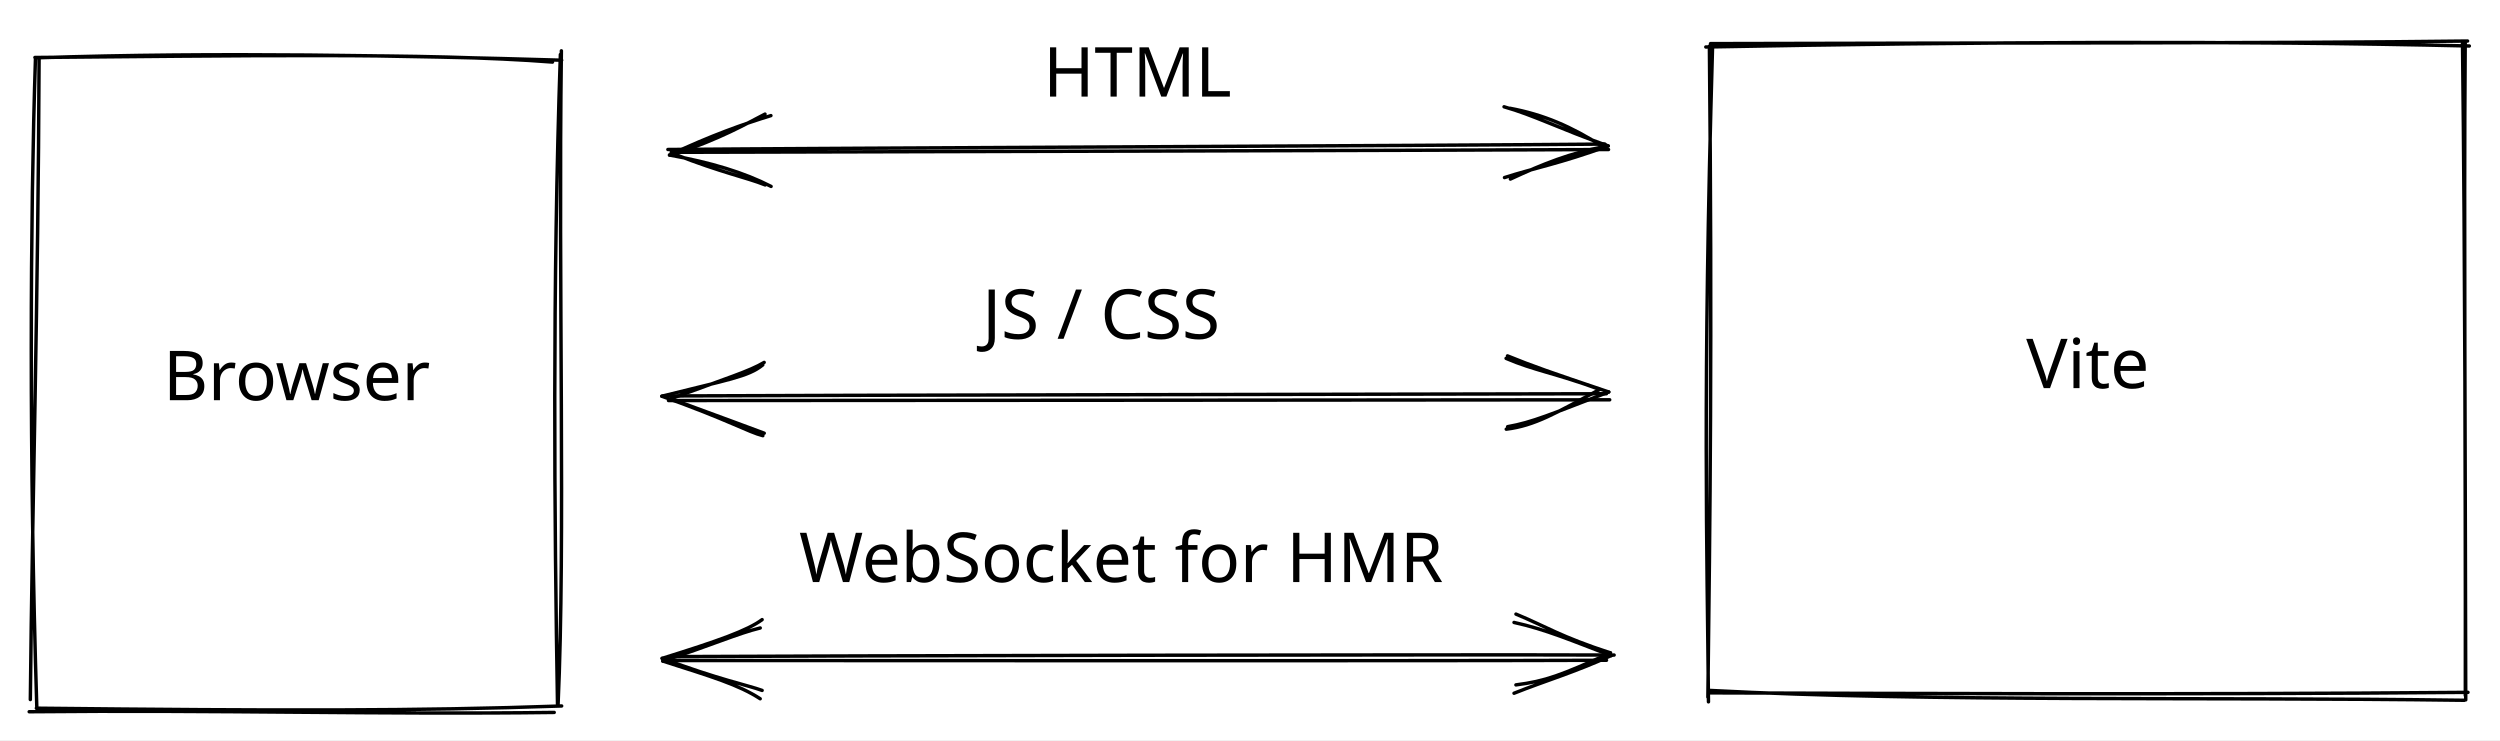
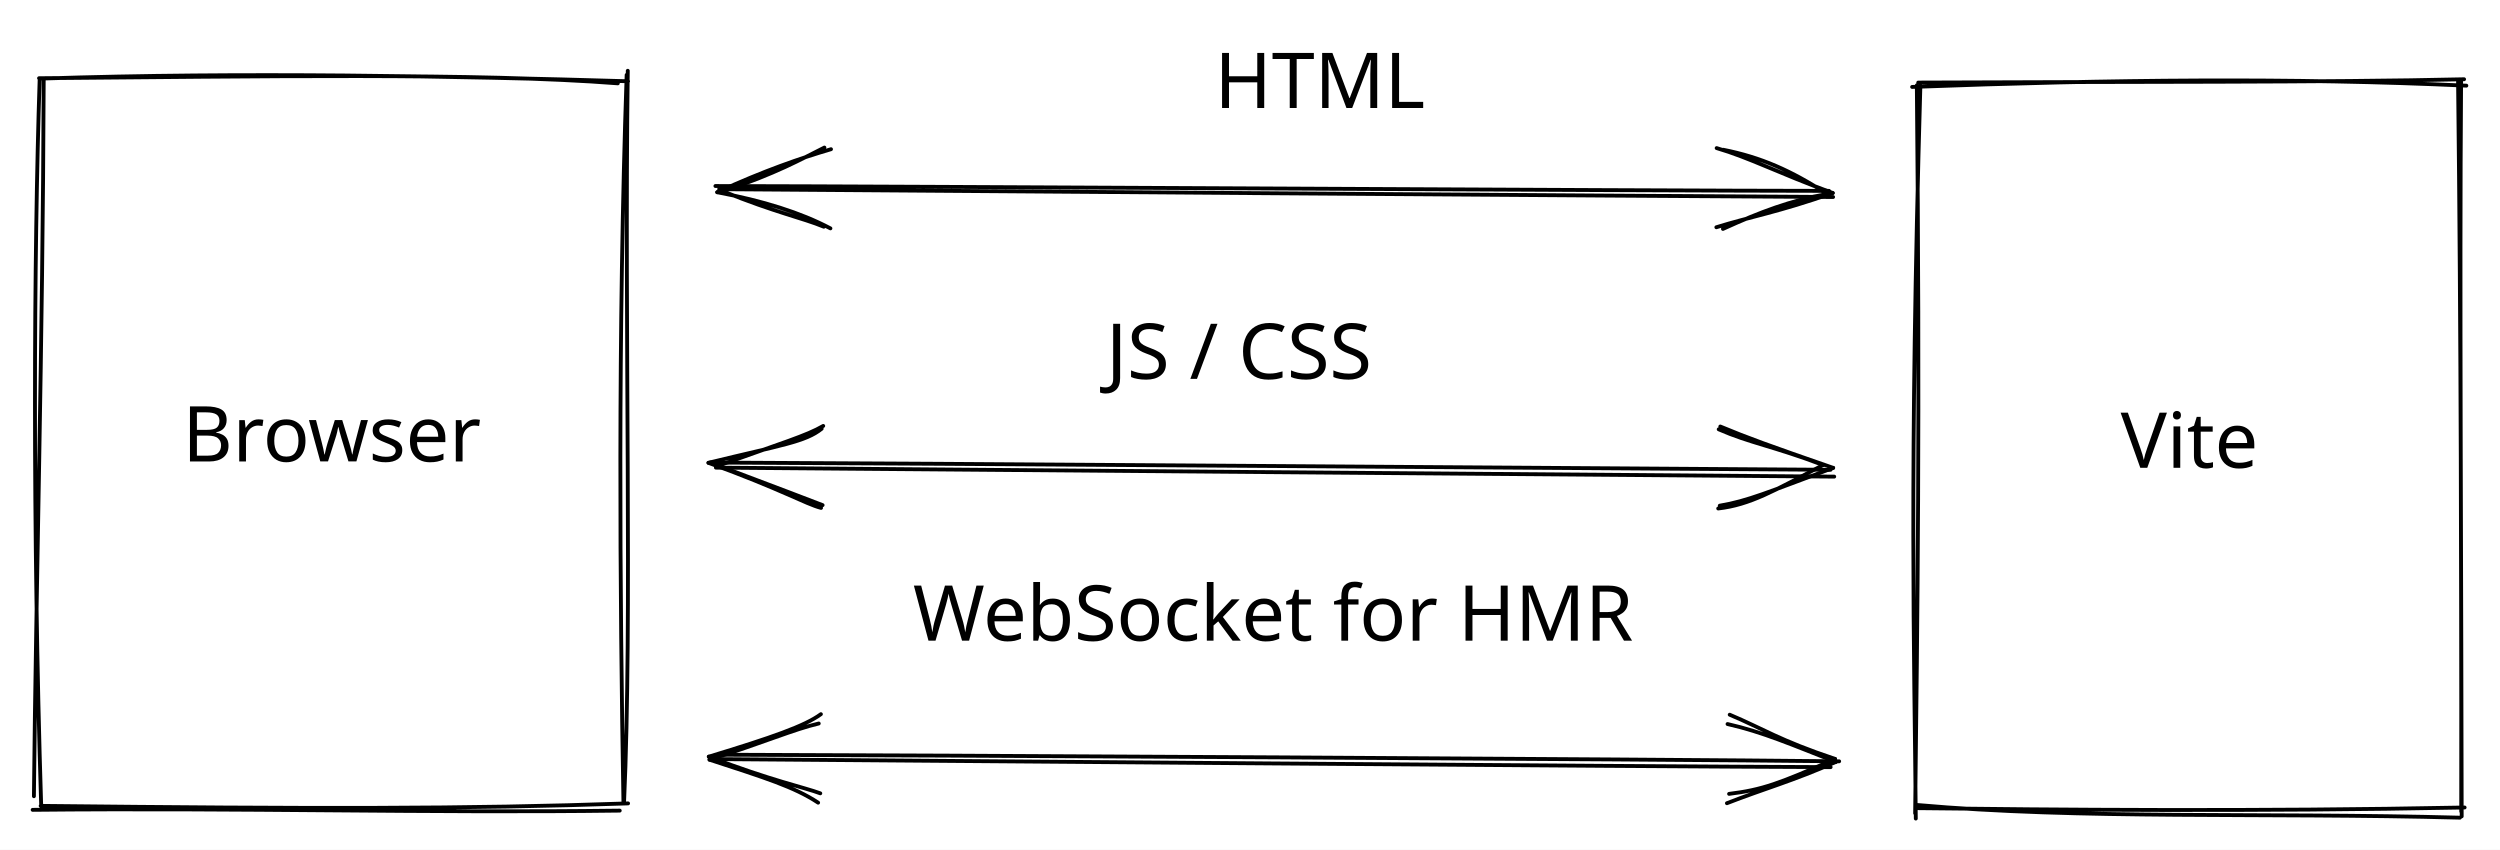
- <svg xmlns="http://www.w3.org/2000/svg" version="1.1" viewBox="0 0 724.6 214.5" width="724.6" height="214.5">
+ <svg xmlns="http://www.w3.org/2000/svg" version="1.1" viewBox="0 0 647.972 220.243" width="647.972" height="220.243">
  <defs>
    <style>
      @font-face {
        font-family: "Virgil";
        src: url("https://excalidraw.com/Virgil.woff2");
      }
      @font-face {
        font-family: "Cascadia";
        src: url("https://excalidraw.com/Cascadia.woff2");
      }
    </style>
  </defs>
-   <rect x="0" y="0" width="724.6" height="214.5" fill="#ffffff" />
-   <g stroke-linecap="round" transform="translate(10 16.50006) rotate(0 76 94)">
+   <rect x="0" y="0" width="647.972" height="220.243" fill="#ffffff" />
+   <g stroke-linecap="round" transform="translate(10 20.11202) rotate(0 76 94)">
    <path d="M0.12 0.16 C56.54 -0.29, 114.33 -1.3, 150.13 1.49 M0.83 0.25 C52.92 -1.47, 107.56 -0.38, 152.79 0.95 M152.71 -1.77 C151.8 68.13, 153.91 139.35, 151.75 187.84 M152.42 -0.7 C150.12 66.77, 150.66 133.15, 151.59 188.01 M150.63 189.99 C100.67 190.65, 53.08 189.23, -1.54 189.79 M152.79 188.12 C111.09 189.58, 70.83 189.52, 0.54 188.76 M-1.21 186.26 C-0.64 129.55, 1.07 71.23, 1.33 0.22 M0.68 188.92 C-1.6 116.33, -1.21 45.85, 0.27 0.69" stroke="#000000" stroke-width="1" fill="none" />
  </g>
-   <g transform="translate(15 98.00006) rotate(0 71 12.5)">
+   <g transform="translate(15 101.612) rotate(0 71 12.5)">
    <text x="71" y="18" font-family="Virgil, Segoe UI Emoji" font-size="20px" fill="#000000" text-anchor="middle" style="white-space: pre;" direction="ltr">Browser</text>
  </g>
-   <g stroke-linecap="round" transform="translate(495.5999 12.50006) rotate(0 109.5 94.5)">
-     <path d="M-1.19 1.12 C77.7 -0.38, 152.48 -0.77, 220.11 0.83 M0.18 0.14 C83.06 -0.13, 165.92 0.08, 219.6 -0.61 M218.13 -0.26 C218.9 65.73, 218.93 133.21, 219.07 190.35 M218.92 -0.6 C218.5 57, 219.04 115.77, 218.95 189.1 M218.66 190.47 C140.63 189.43, 65.43 191.04, -0.27 187.6 M219.72 188.17 C136.32 188.89, 54.77 188.47, -0.1 188.32 M-0.42 190.92 C-0.8 146.99, -2.15 102.4, 0.77 0.98 M-0.59 189.56 C0.03 137.96, 0.7 87.05, -0.15 0.86" stroke="#000000" stroke-width="1" fill="none" />
+   <g stroke-linecap="round" transform="translate(496.9722 21.24256) rotate(0 70.5 94.5)">
+     <path d="M-1.37 1.29 C50.39 -0.65, 97.42 -1.11, 142.28 0.96 M0.21 0.16 C53.37 -0.11, 106.52 0.14, 141.69 -0.7 M140.13 -0.26 C140.9 65.73, 140.93 133.21, 141.07 190.35 M140.92 -0.6 C140.5 57, 141.04 115.77, 140.95 189.1 M140.61 190.69 C89.75 189.32, 42.16 191.18, -0.31 187.38 M141.83 188.05 C87.5 189.13, 35.31 188.64, -0.12 188.22 M-0.42 190.92 C-0.8 146.99, -2.15 102.4, 0.77 0.98 M-0.59 189.56 C0.03 137.96, 0.7 87.05, -0.15 0.86" stroke="#000000" stroke-width="1" fill="none" />
  </g>
-   <g transform="translate(500.5999 94.50006) rotate(0 104.5 12.5)">
-     <text x="104.5" y="18" font-family="Virgil, Segoe UI Emoji" font-size="20px" fill="#000000" text-anchor="middle" style="white-space: pre;" direction="ltr">Vite</text>
+   <g transform="translate(501.9722 103.2426) rotate(0 65.5 12.5)">
+     <text x="65.5" y="18" font-family="Virgil, Segoe UI Emoji" font-size="20px" fill="#000000" text-anchor="middle" style="white-space: pre;" direction="ltr">Vite</text>
  </g>
  <g stroke-linecap="round">
-     <g transform="translate(193.622 43.70972) rotate(0 136.2728 -0.7576026)">
-       <path d="M0.93 0.44 C46.34 0.35, 227.42 -0.14, 272.59 -0.37 M-0.04 -0.38 C45.18 -0.79, 225.8 -1.51, 271.55 -1.95" stroke="#000000" stroke-width="1" fill="none" />
+     <g transform="translate(185.4669 48.59378) rotate(0 144.8028 1.042985)">
+       <path d="M0.93 0.44 C49.18 0.82, 241.63 2.22, 289.65 2.47 M-0.04 -0.38 C48.02 -0.32, 240.02 0.85, 288.6 0.88" stroke="#000000" stroke-width="1" fill="none" />
    </g>
-     <g transform="translate(193.622 43.70972) rotate(0 136.2728 -0.7576026)">
-       <path d="M29.82 -10.2 C22.07 -7.83, 12.38 -4.4, 0.43 1.23 M28.11 -10.64 C22.35 -7.68, 15.59 -3.72, 1.89 0.98" stroke="#000000" stroke-width="1" fill="none" />
+     <g transform="translate(185.4669 48.59378) rotate(0 144.8028 1.042985)">
+       <path d="M29.92 -9.92 C22.14 -7.64, 12.42 -4.3, 0.43 1.23 M28.21 -10.35 C22.43 -7.47, 15.64 -3.58, 1.89 0.98" stroke="#000000" stroke-width="1" fill="none" />
    </g>
-     <g transform="translate(193.622 43.70972) rotate(0 136.2728 -0.7576026)">
-       <path d="M29.87 10.32 C22.08 6.31, 12.37 3.36, 0.43 1.23 M28.16 9.89 C22.57 7.66, 15.79 6.43, 1.89 0.98" stroke="#000000" stroke-width="1" fill="none" />
+     <g transform="translate(185.4669 48.59378) rotate(0 144.8028 1.042985)">
+       <path d="M29.77 10.6 C22.01 6.5, 12.33 3.47, 0.43 1.23 M28.06 10.17 C22.5 7.87, 15.74 6.57, 1.89 0.98" stroke="#000000" stroke-width="1" fill="none" />
    </g>
-     <g transform="translate(193.622 43.70972) rotate(0 136.2728 -0.7576026)">
-       <path d="M244.15 8.19 C253.87 3.66, 261.67 0.64, 271.05 -1.15 M242.44 7.76 C251.08 4.98, 258.53 3.69, 272.5 -1.41" stroke="#000000" stroke-width="1" fill="none" />
+     <g transform="translate(185.4669 48.59378) rotate(0 144.8028 1.042985)">
+       <path d="M261.1 10.74 C270.86 6.3, 278.69 3.36, 288.11 1.68 M259.39 10.31 C268.06 7.6, 275.54 6.38, 289.56 1.43" stroke="#000000" stroke-width="1" fill="none" />
    </g>
-     <g transform="translate(193.622 43.70972) rotate(0 136.2728 -0.7576026)">
-       <path d="M244.02 -12.33 C253.8 -10.48, 261.65 -7.13, 271.05 -1.15 M242.31 -12.76 C250.81 -10.36, 258.29 -6.47, 272.5 -1.41" stroke="#000000" stroke-width="1" fill="none" />
+     <g transform="translate(185.4669 48.59378) rotate(0 144.8028 1.042985)">
+       <path d="M261.18 -9.78 C270.93 -7.84, 278.75 -4.4, 288.11 1.68 M259.47 -10.21 C267.94 -7.74, 275.4 -3.77, 289.56 1.43" stroke="#000000" stroke-width="1" fill="none" />
    </g>
  </g>
  <g stroke-linecap="round">
-     <g transform="translate(193.8148 116.6001) rotate(0 135.5971 -1.497484)">
-       <path d="M-0.06 -0.51 C45.56 -0.49, 227.15 -0.69, 272.74 -0.72 M-1.55 -1.83 C44 -2.08, 226 -2.35, 271.78 -2.48" stroke="#000000" stroke-width="1" fill="none" />
+     <g transform="translate(185.6099 121.7152) rotate(0 144.127 -0.005286696)">
+       <path d="M-0.06 -0.51 C48.41 -0.07, 241.37 1.42, 289.8 1.82 M-1.55 -1.83 C46.84 -1.66, 240.22 -0.24, 288.84 0.05" stroke="#000000" stroke-width="1" fill="none" />
    </g>
-     <g transform="translate(193.8148 116.6001) rotate(0 135.5971 -1.497484)">
-       <path d="M27.27 -10.84 C23.05 -7.37, 16.98 -6.54, -1.99 -1.76 M27.67 -11.56 C23.34 -8.98, 17.14 -7.13, 0.63 -1.02" stroke="#000000" stroke-width="1" fill="none" />
+     <g transform="translate(185.6099 121.7152) rotate(0 144.127 -0.005286696)">
+       <path d="M27.36 -10.59 C23.12 -7.18, 17.04 -6.4, -1.99 -1.76 M27.76 -11.32 C23.41 -8.78, 17.2 -6.98, 0.63 -1.02" stroke="#000000" stroke-width="1" fill="none" />
    </g>
-     <g transform="translate(193.8148 116.6001) rotate(0 135.5971 -1.497484)">
-       <path d="M27.29 9.68 C23.21 8.68, 17.14 5.04, -1.99 -1.76 M27.69 8.96 C23.41 7.37, 17.21 5.05, 0.63 -1.02" stroke="#000000" stroke-width="1" fill="none" />
+     <g transform="translate(185.6099 121.7152) rotate(0 144.127 -0.005286696)">
+       <path d="M27.2 9.93 C23.14 8.88, 17.09 5.18, -1.99 -1.76 M27.6 9.21 C23.33 7.57, 17.15 5.19, 0.63 -1.02" stroke="#000000" stroke-width="1" fill="none" />
    </g>
-     <g transform="translate(193.8148 116.6001) rotate(0 135.5971 -1.497484)">
-       <path d="M242.76 7.79 C250.95 6.8, 257.16 3.14, 269.85 -3.73 M243.16 7.07 C250.34 5.81, 255.61 3.47, 272.47 -2.99" stroke="#000000" stroke-width="1" fill="none" />
+     <g transform="translate(185.6099 121.7152) rotate(0 144.127 -0.005286696)">
+       <path d="M259.73 10.08 C267.94 9.14, 274.16 5.54, 286.91 -1.19 M260.13 9.35 C267.33 8.15, 272.61 5.86, 289.53 -0.45" stroke="#000000" stroke-width="1" fill="none" />
    </g>
-     <g transform="translate(193.8148 116.6001) rotate(0 135.5971 -1.497484)">
-       <path d="M242.71 -12.73 C250.77 -9.25, 256.99 -8.44, 269.85 -3.73 M243.12 -13.45 C250.25 -10.53, 255.53 -8.7, 272.47 -2.99" stroke="#000000" stroke-width="1" fill="none" />
+     <g transform="translate(185.6099 121.7152) rotate(0 144.127 -0.005286696)">
+       <path d="M259.86 -10.44 C267.9 -6.91, 274.1 -6.05, 286.91 -1.19 M260.27 -11.17 C267.39 -8.2, 272.64 -6.31, 289.53 -0.45" stroke="#000000" stroke-width="1" fill="none" />
    </g>
  </g>
  <g stroke-linecap="round">
-     <g transform="translate(193.8148 191.6) rotate(0 136.5905 -0.9483215)">
-       <path d="M-0.84 -0.16 C44.61 -0.14, 226.27 -0.01, 271.81 -0.23 M0.91 -1.29 C46.81 -1.54, 228.93 -1.93, 274.02 -1.74" stroke="#000000" stroke-width="1" fill="none" />
+     <g transform="translate(185.6099 196.9034) rotate(0 145.1204 0.3189442)">
+       <path d="M-0.84 -0.16 C47.45 0.22, 240.49 1.78, 288.87 1.93 M0.91 -1.29 C49.65 -1.18, 243.15 -0.13, 291.08 0.42" stroke="#000000" stroke-width="1" fill="none" />
    </g>
-     <g transform="translate(193.8148 191.6) rotate(0 136.5905 -0.9483215)">
-       <path d="M27.08 -12.01 C22.89 -8.88, 14.47 -5.88, -1.9 -0.78 M26.53 -9.59 C20.06 -8.02, 12.5 -4.63, -1.71 0" stroke="#000000" stroke-width="1" fill="none" />
+     <g transform="translate(185.6099 196.9034) rotate(0 145.1204 0.3189442)">
+       <path d="M27.16 -11.8 C22.95 -8.72, 14.52 -5.77, -1.9 -0.78 M26.6 -9.38 C20.11 -7.86, 12.53 -4.53, -1.71 0" stroke="#000000" stroke-width="1" fill="none" />
    </g>
-     <g transform="translate(193.8148 191.6) rotate(0 136.5905 -0.9483215)">
-       <path d="M27.08 8.51 C22.95 7, 14.53 5.36, -1.9 -0.78 M26.52 10.93 C20.25 6.86, 12.69 4.61, -1.71 0" stroke="#000000" stroke-width="1" fill="none" />
+     <g transform="translate(185.6099 196.9034) rotate(0 145.1204 0.3189442)">
+       <path d="M27 8.72 C22.89 7.17, 14.49 5.48, -1.9 -0.78 M26.44 11.14 C20.2 7.02, 12.66 4.7, -1.71 0" stroke="#000000" stroke-width="1" fill="none" />
    </g>
-     <g transform="translate(193.8148 191.6) rotate(0 136.5905 -0.9483215)">
-       <path d="M245.56 6.91 C254.18 5.81, 258.5 4.17, 272.96 -2.36 M245.01 9.33 C254.24 5.65, 262.19 3.4, 273.16 -1.58" stroke="#000000" stroke-width="1" fill="none" />
+     <g transform="translate(185.6099 196.9034) rotate(0 145.1204 0.3189442)">
+       <path d="M262.55 8.86 C271.18 7.8, 275.52 6.21, 290.02 -0.2 M261.99 11.28 C271.24 7.66, 279.21 5.47, 290.22 0.58" stroke="#000000" stroke-width="1" fill="none" />
    </g>
-     <g transform="translate(193.8148 191.6) rotate(0 136.5905 -0.9483215)">
-       <path d="M245.57 -13.61 C254.13 -10.08, 258.45 -7.08, 272.96 -2.36 M245.01 -11.19 C254.05 -9.23, 261.99 -5.83, 273.16 -1.58" stroke="#000000" stroke-width="1" fill="none" />
+     <g transform="translate(185.6099 196.9034) rotate(0 145.1204 0.3189442)">
+       <path d="M262.71 -11.66 C271.25 -8.08, 275.55 -5.03, 290.02 -0.2 M262.15 -9.24 C271.16 -7.22, 279.09 -3.77, 290.22 0.58" stroke="#000000" stroke-width="1" fill="none" />
    </g>
  </g>
-   <g transform="translate(231.5999 150.7001) rotate(0 96 12.5)">
+   <g transform="translate(236.6338 148.0553) rotate(0 96 12.5)">
    <text x="0" y="18" font-family="Virgil, Segoe UI Emoji" font-size="20px" fill="#000000" text-anchor="start" style="white-space: pre;" direction="ltr">WebSocket for HMR</text>
  </g>
-   <g transform="translate(302.4 10) rotate(0 27.5 12.5)">
+   <g transform="translate(314.8088 10) rotate(0 27.5 12.5)">
    <text x="0" y="18" font-family="Virgil, Segoe UI Emoji" font-size="20px" fill="#000000" text-anchor="start" style="white-space: pre;" direction="ltr">HTML</text>
  </g>
-   <g transform="translate(284.7 80.2001) rotate(0 46.5 12.5)">
+   <g transform="translate(286.681 80.2001) rotate(0 46.5 12.5)">
    <text x="0" y="18" font-family="Virgil, Segoe UI Emoji" font-size="20px" fill="#000000" text-anchor="start" style="white-space: pre;" direction="ltr">JS / CSS</text>
  </g>
</svg>
